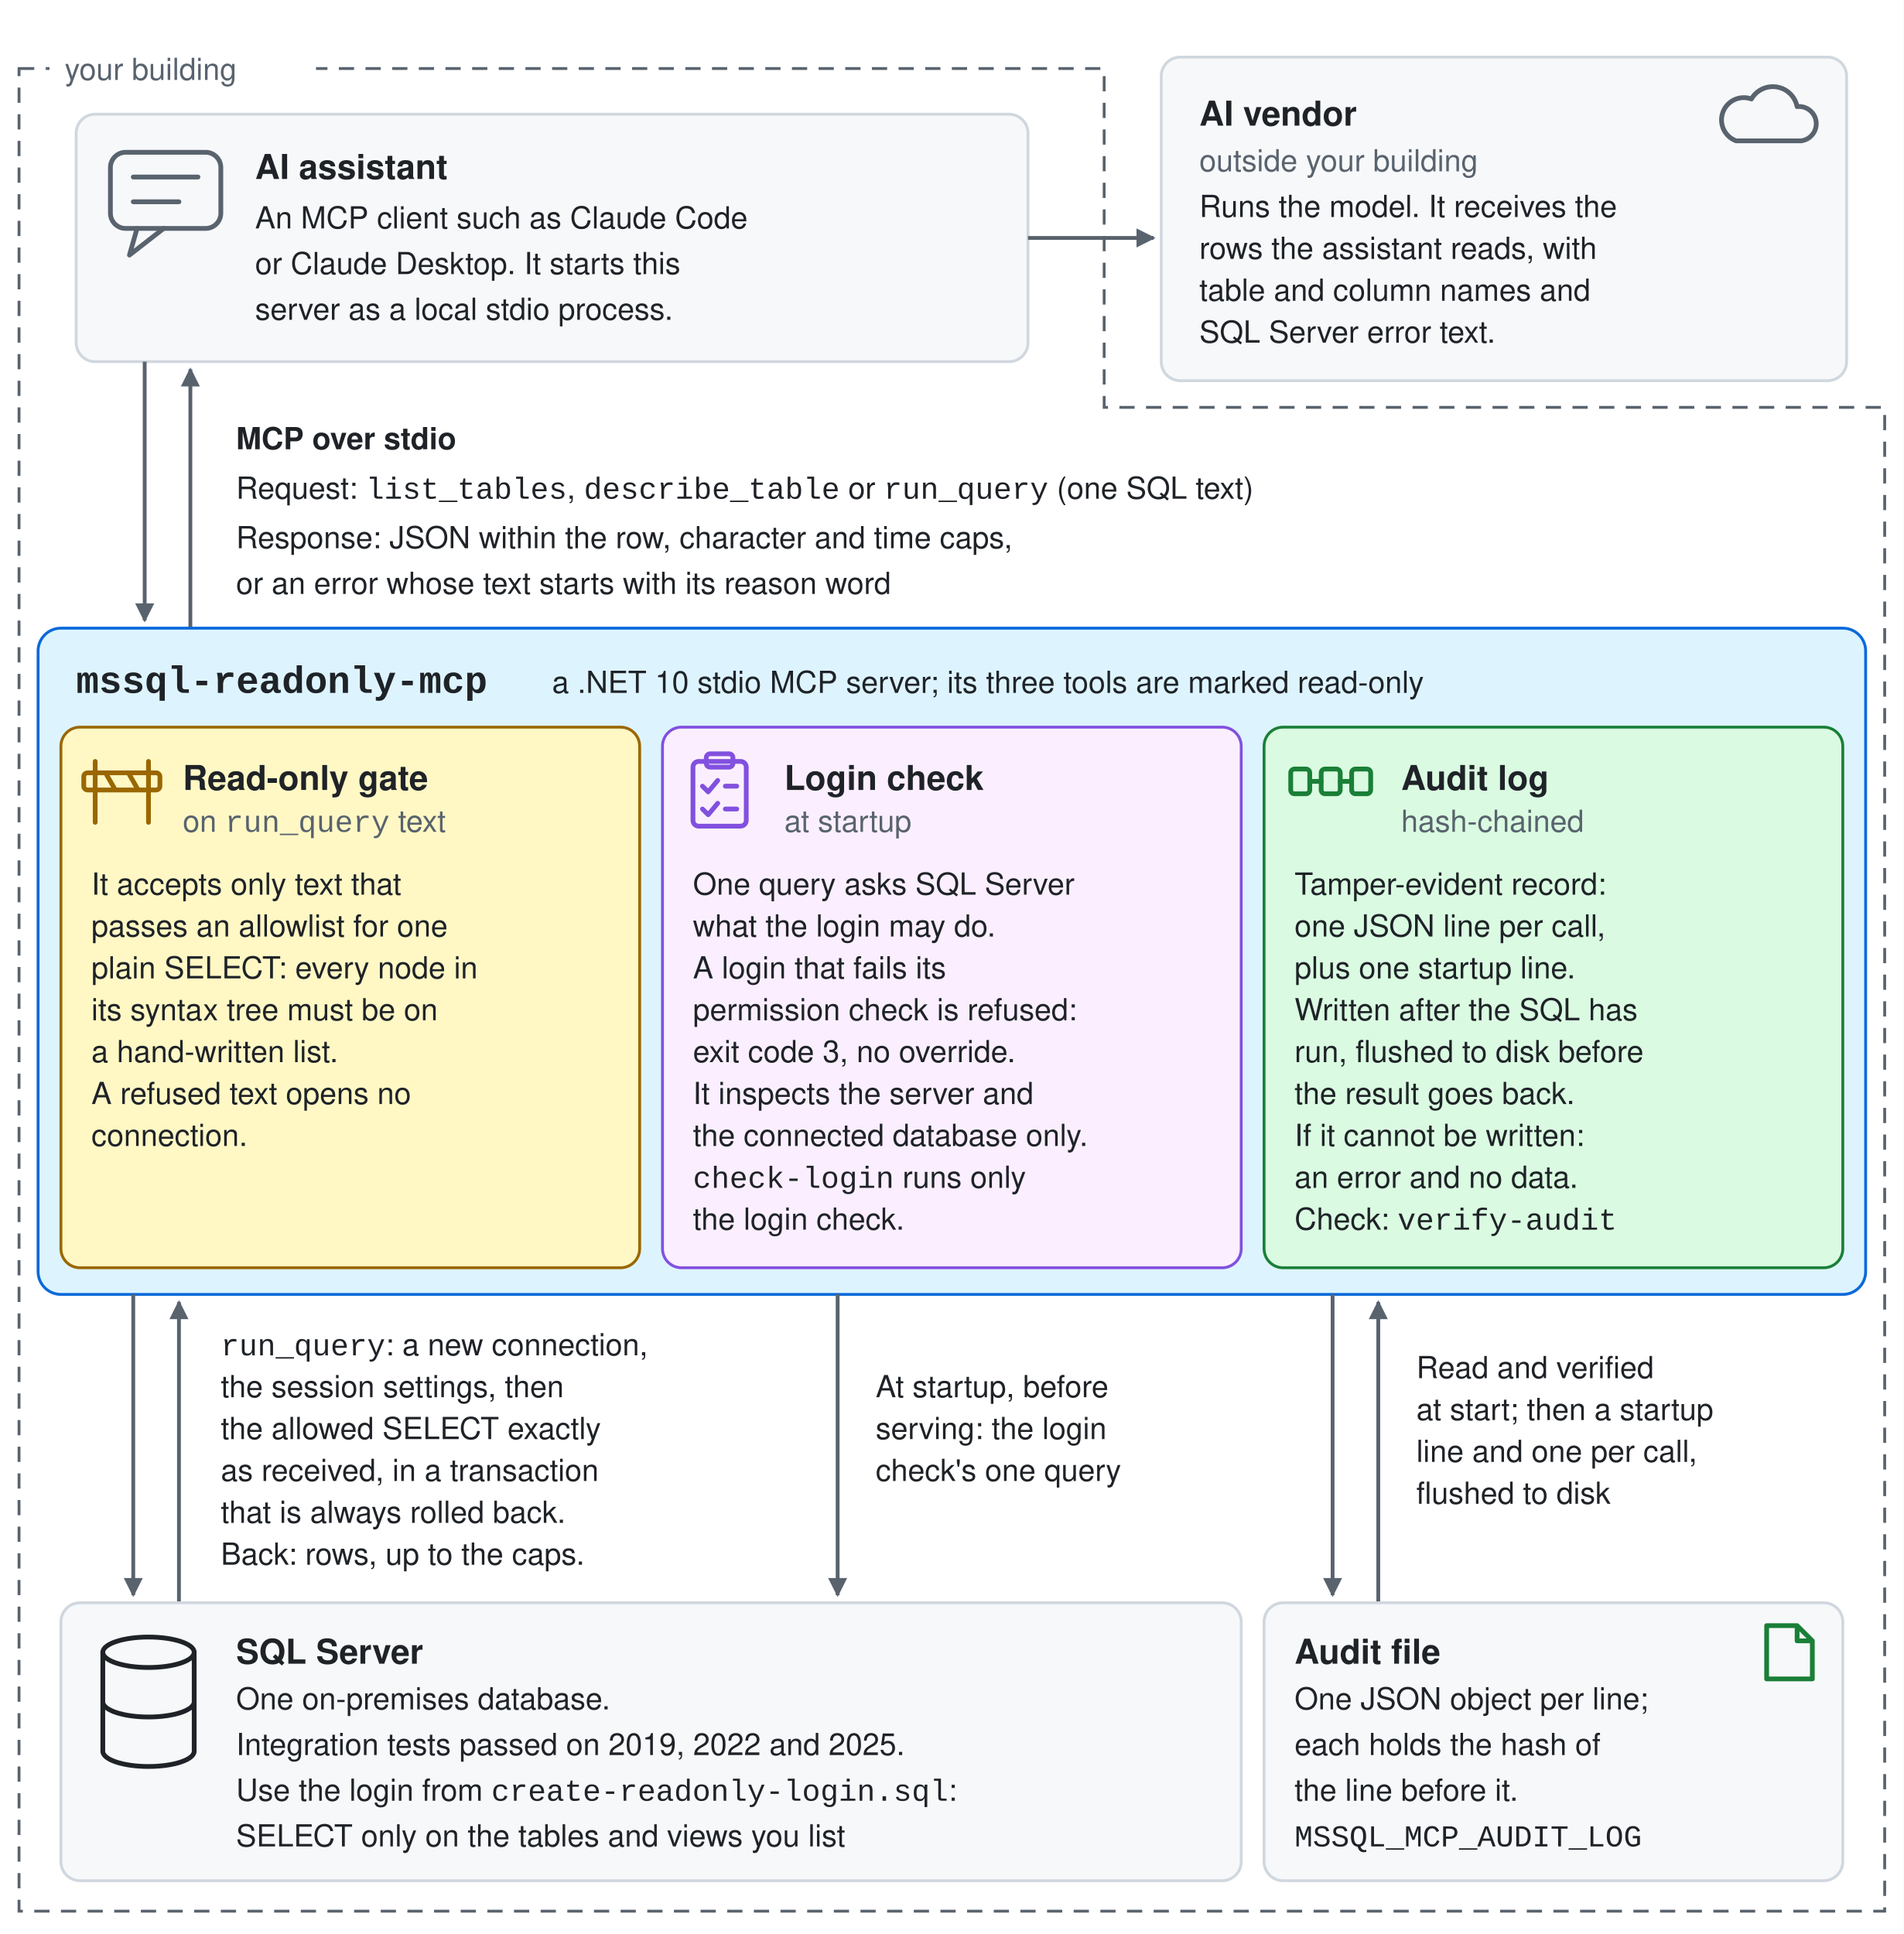
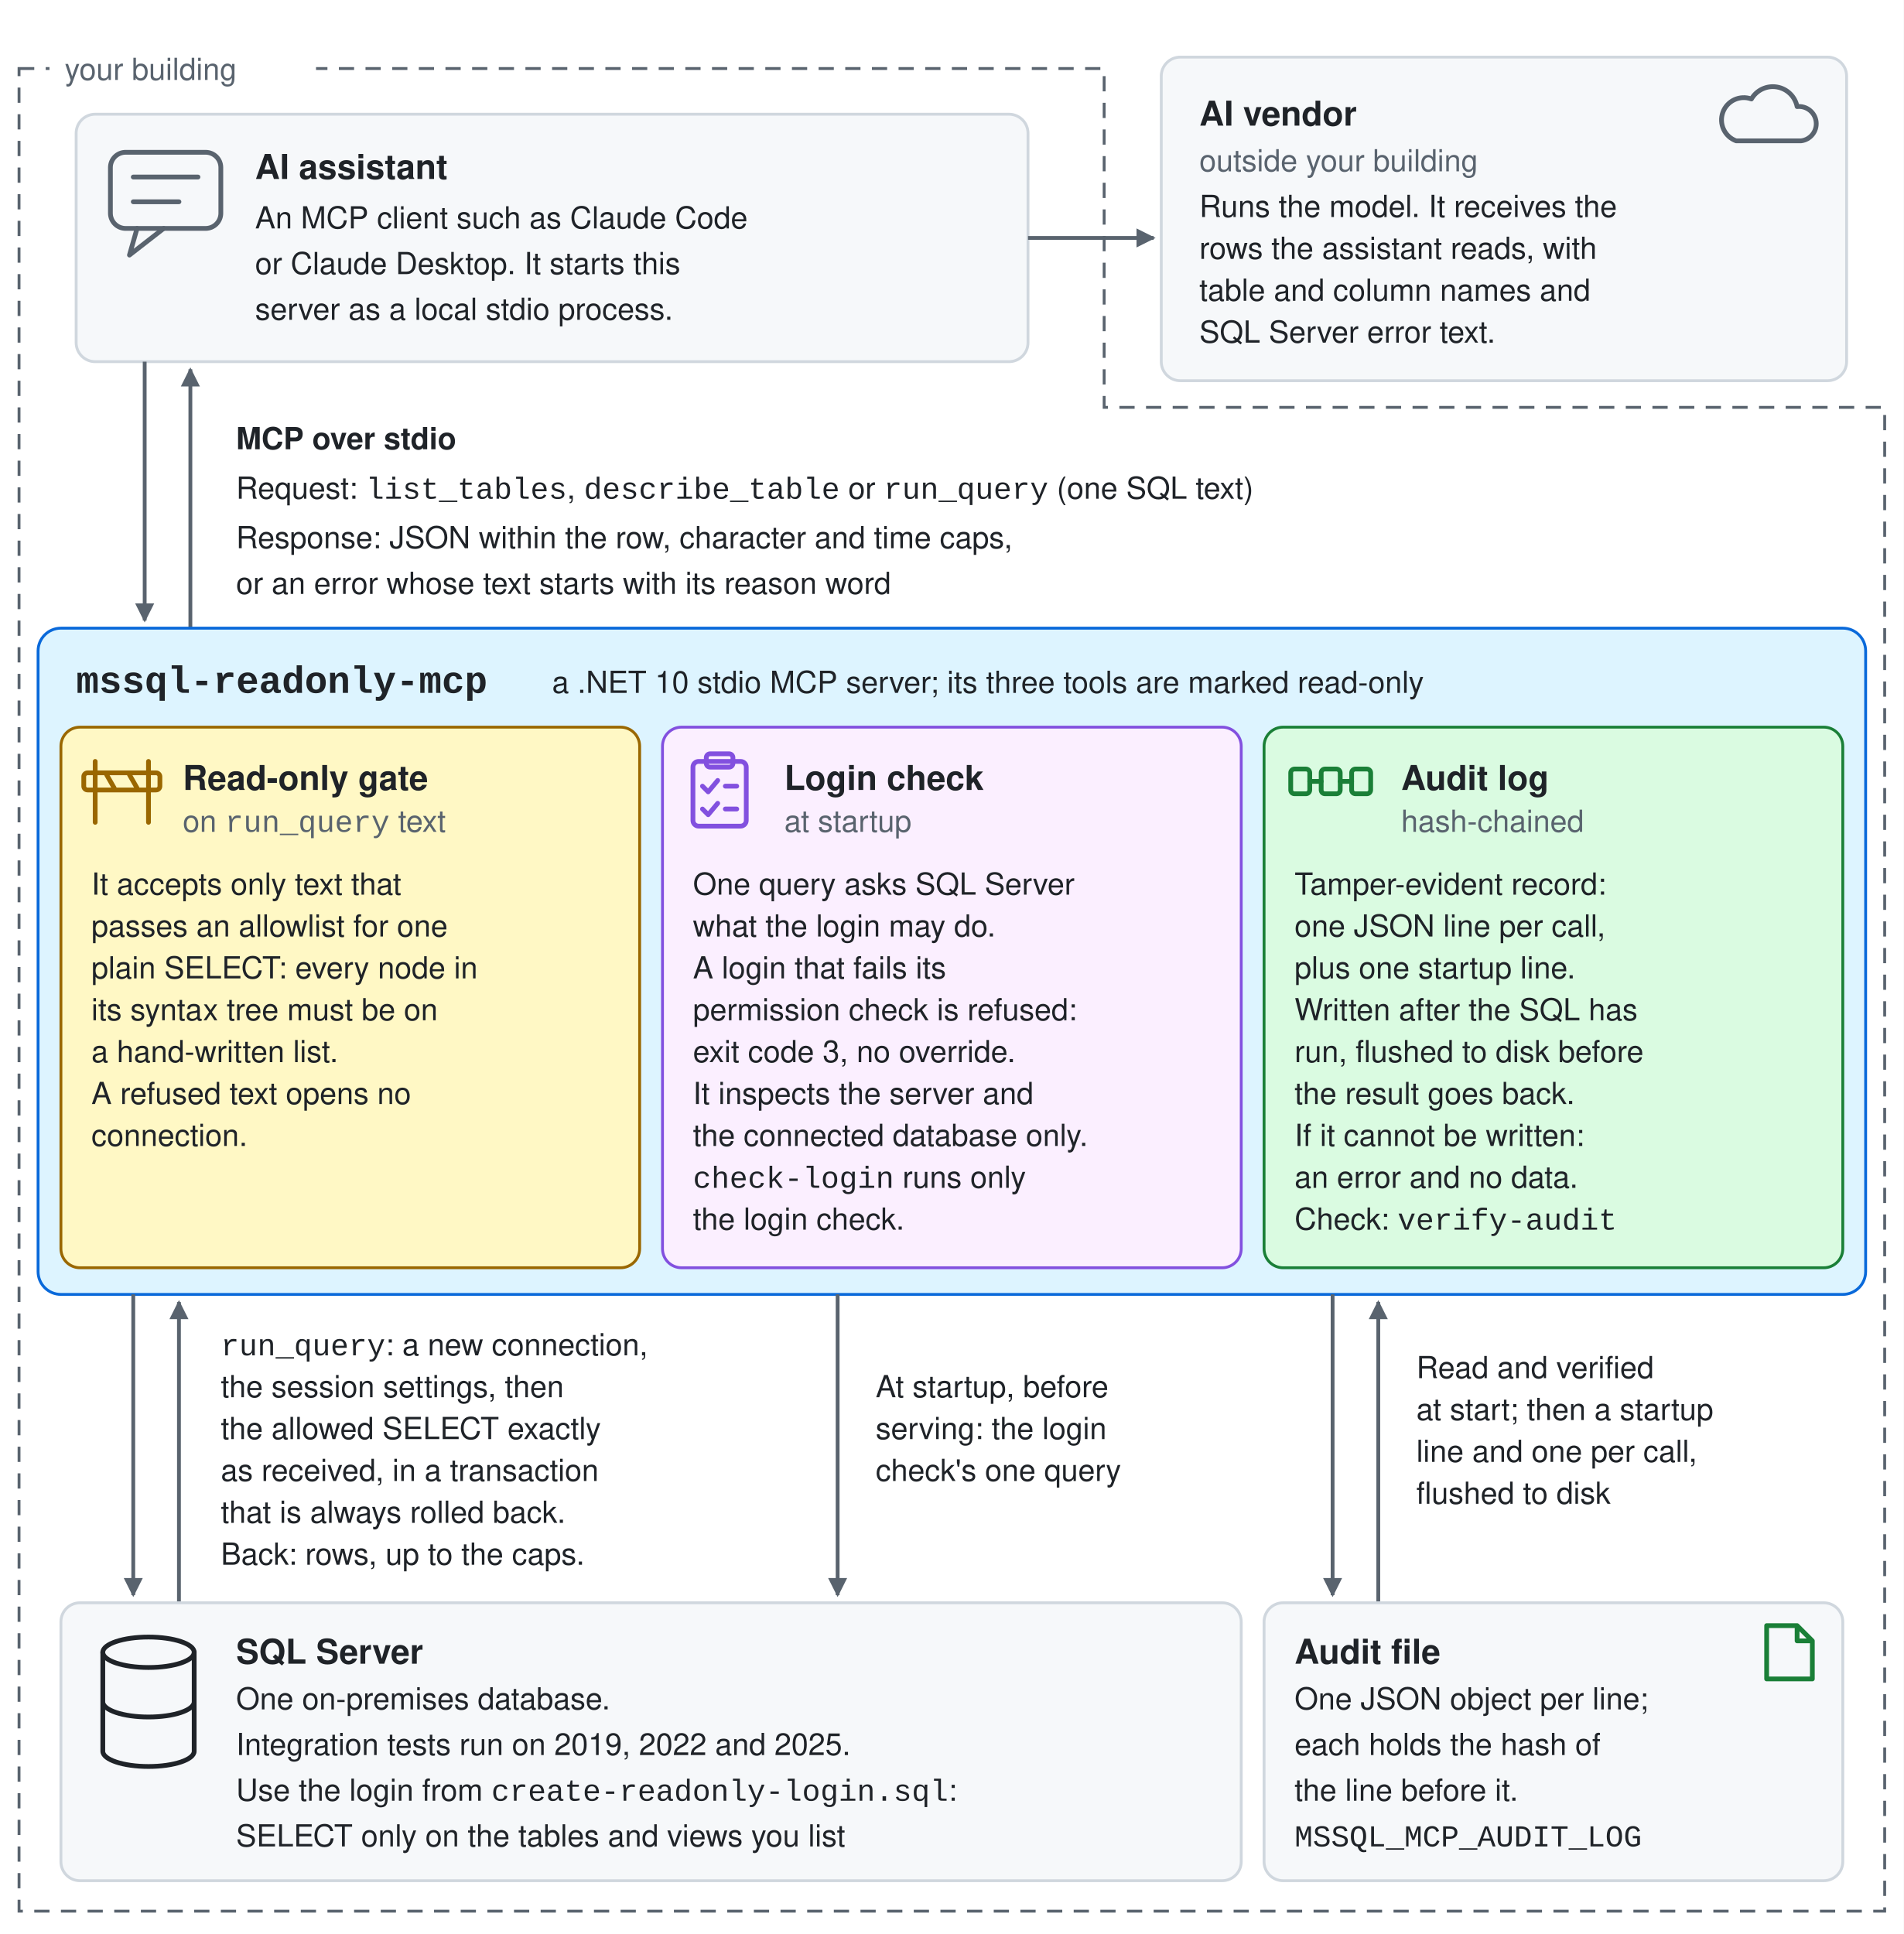
<svg xmlns="http://www.w3.org/2000/svg" viewBox="0 0 1000 1016" role="img" aria-labelledby="title desc">
  <style>
    .bg{fill:#ffffff}
    text{font-family:system-ui,-apple-system,"Segoe UI",Helvetica,Arial,sans-serif;font-size:16px;fill:#1f2328}
    .mono{font-family:ui-monospace,SFMono-Regular,"SF Mono",Menlo,Consolas,"Liberation Mono",monospace}
    .h{font-size:18px;font-weight:600}
    .b{font-weight:600}
    .mut{fill:#59636e}
    .n{fill:#f6f8fa;stroke:#d0d7de;stroke-width:1.5}
    .blu{fill:#ddf4ff;stroke:#0969da;stroke-width:1.5}
    .amb{fill:#fff8c5;stroke:#9a6700;stroke-width:1.5}
    .pur{fill:#fbefff;stroke:#8250df;stroke-width:1.5}
    .grn{fill:#dafbe1;stroke:#1a7f37;stroke-width:1.5}
    .red{fill:#ffebe9;stroke:#cf222e;stroke-width:1.5}
    .ln{fill:none;stroke:#59636e;stroke-width:2}
    .edge{fill:none;stroke:#59636e;stroke-width:1.5;stroke-dasharray:8 6}
    .ah{fill:#59636e}
    .i{fill:none;stroke-width:2.5;stroke-linecap:round;stroke-linejoin:round}
    .i-ink{stroke:#1f2328}
    .i-mut{stroke:#59636e}
    .i-blu{stroke:#0969da}
    .i-amb{stroke:#9a6700}
    .i-pur{stroke:#8250df}
    .i-grn{stroke:#1a7f37}
    .i-red{stroke:#cf222e}
  </style>
  <defs>
    <marker id="arrow" viewBox="0 0 10 10" refX="9" refY="5" markerWidth="5" markerHeight="5" orient="auto">
      <path class="ah" d="M0 0 L10 5 L0 10 Z" />
    </marker>
  </defs>
  <rect class="bg" x="0" y="0" width="1000" height="1016" />
  <path class="edge" d="M10 36 H580 V214 H990 V1004 H10 Z" />
  <rect class="bg" x="26" y="26" width="140" height="20" />
  <text class="mut" x="34" y="42">your building</text>
  <g>
    <rect class="n" x="40" y="60" width="500" height="130" rx="10" />
    <rect class="i i-mut" x="58" y="80" width="58" height="40" rx="8" />
    <path class="i i-mut" d="M72 120 L68 134 L86 120" />
    <path class="i i-mut" d="M70 93 H104 M70 106 H94" />
    <text class="h" x="134" y="94">AI assistant</text>
    <text x="134" y="120">An MCP client such as Claude Code</text>
    <text x="134" y="144">or Claude Desktop. It starts this</text>
    <text x="134" y="168">server as a local stdio process.</text>
  </g>
  <g>
    <rect class="n" x="610" y="30" width="360" height="170" rx="10" />
    <path class="i i-mut" d="M912 74 H946 A9 9 0 0 0 944 56 A13 13 0 0 0 920 52 A10 10 0 0 0 912 74 Z" />
    <text class="h" x="630" y="66">AI vendor</text>
    <text class="mut" x="630" y="90">outside your building</text>
    <text x="630" y="114">Runs the model. It receives the</text>
    <text x="630" y="136">rows the assistant reads, with</text>
    <text x="630" y="158">table and column names and</text>
    <text x="630" y="180">SQL Server error text.</text>
  </g>
  <line class="ln" x1="540" y1="125" x2="606" y2="125" marker-end="url(#arrow)" />
  <line class="ln" x1="76" y1="190" x2="76" y2="326" marker-end="url(#arrow)" />
  <line class="ln" x1="100" y1="330" x2="100" y2="194" marker-end="url(#arrow)" />
  <text class="b" x="124" y="236">MCP over stdio</text>
  <text x="124" y="262">Request: <tspan class="mono">list_tables</tspan>, <tspan class="mono">describe_table</tspan> or <tspan class="mono">run_query</tspan> (one SQL text)</text>
  <text x="124" y="288">Response: JSON within the row, character and time caps,</text>
  <text x="124" y="312">or an error whose text starts with its reason word</text>
  <rect class="blu" x="20" y="330" width="960" height="350" rx="12" />
  <text class="mono h" x="40" y="364" style="font-size:20px">mssql-readonly-mcp</text>
  <text x="290" y="364">a .NET 10 stdio MCP server; its three tools are marked read-only</text>
  <g>
    <rect class="amb" x="32" y="382" width="304" height="284" rx="10" />
    <path class="i i-amb" d="M50 400 V432 M78 400 V432" />
    <rect class="i i-amb" x="44" y="406" width="40" height="9" rx="2" />
    <path class="i i-amb" d="M56 407 L60 414 M68 407 L72 414" />
    <text class="h" x="96" y="415">Read-only gate</text>
    <text class="mut" x="96" y="437">on <tspan class="mono">run_query</tspan> text</text>
    <text x="48" y="470">It accepts only text that</text>
    <text x="48" y="492">passes an allowlist for one</text>
    <text x="48" y="514">plain SELECT: every node in</text>
    <text x="48" y="536">its syntax tree must be on</text>
    <text x="48" y="558">a hand-written list.</text>
    <text x="48" y="580">A refused text opens no</text>
    <text x="48" y="602">connection.</text>
  </g>
  <g>
    <rect class="pur" x="348" y="382" width="304" height="284" rx="10" />
    <rect class="i i-pur" x="364" y="400" width="28" height="34" rx="3" />
    <rect class="i i-pur" x="371" y="396" width="14" height="7" rx="2" />
    <path class="i i-pur" d="M369 413 L372 416 L377 410 M369 425 L372 428 L377 422 M381 413 H387 M381 425 H387" />
    <text class="h" x="412" y="415">Login check</text>
    <text class="mut" x="412" y="437">at startup</text>
    <text x="364" y="470">One query asks SQL Server</text>
    <text x="364" y="492">what the login may do.</text>
    <text x="364" y="514">A login that fails its</text>
    <text x="364" y="536">permission check is refused:</text>
    <text x="364" y="558">exit code 3, no override.</text>
    <text x="364" y="580">It inspects the server and</text>
    <text x="364" y="602">the connected database only.</text>
    <text x="364" y="624">
      <tspan class="mono">check-login</tspan> runs only</text>
    <text x="364" y="646">the login check.</text>
  </g>
  <g>
    <rect class="grn" x="664" y="382" width="304" height="284" rx="10" />
    <rect class="i i-grn" x="678" y="404" width="10" height="13" rx="2" />
    <rect class="i i-grn" x="694" y="404" width="10" height="13" rx="2" />
    <rect class="i i-grn" x="710" y="404" width="10" height="13" rx="2" />
    <path class="i i-grn" d="M688 410.5 H694 M704 410.5 H710" />
    <text class="h" x="736" y="415">Audit log</text>
    <text class="mut" x="736" y="437">hash-chained</text>
    <text x="680" y="470">Tamper-evident record:</text>
    <text x="680" y="492">one JSON line per call,</text>
    <text x="680" y="514">plus one startup line.</text>
    <text x="680" y="536">Written after the SQL has</text>
    <text x="680" y="558">run, flushed to disk before</text>
    <text x="680" y="580">the result goes back.</text>
    <text x="680" y="602">If it cannot be written:</text>
    <text x="680" y="624">an error and no data.</text>
    <text x="680" y="646">Check: <tspan class="mono">verify-audit</tspan>
    </text>
  </g>
  <line class="ln" x1="70" y1="680" x2="70" y2="838" marker-end="url(#arrow)" />
  <line class="ln" x1="94" y1="842" x2="94" y2="684" marker-end="url(#arrow)" />
  <text x="116" y="712">
    <tspan class="mono">run_query</tspan>: a new connection,</text>
  <text x="116" y="734">the session settings, then</text>
  <text x="116" y="756">the allowed SELECT exactly</text>
  <text x="116" y="778">as received, in a transaction</text>
  <text x="116" y="800">that is always rolled back.</text>
  <text x="116" y="822">Back: rows, up to the caps.</text>
  <line class="ln" x1="440" y1="680" x2="440" y2="838" marker-end="url(#arrow)" />
  <text x="460" y="734">At startup, before</text>
  <text x="460" y="756">serving: the login</text>
  <text x="460" y="778">check's one query</text>
  <line class="ln" x1="700" y1="680" x2="700" y2="838" marker-end="url(#arrow)" />
  <line class="ln" x1="724" y1="842" x2="724" y2="684" marker-end="url(#arrow)" />
  <text x="744" y="724">Read and verified</text>
  <text x="744" y="746">at start; then a startup</text>
  <text x="744" y="768">line and one per call,</text>
  <text x="744" y="790">flushed to disk</text>
  <g>
    <rect class="n" x="32" y="842" width="620" height="146" rx="10" />
    <ellipse class="i i-ink" cx="78" cy="868" rx="24" ry="8" />
    <path class="i i-ink" d="M54 868 V920 A24 8 0 0 0 102 920 V868 M54 894 A24 8 0 0 0 102 894" />
    <text class="h" x="124" y="874">SQL Server</text>
    <text x="124" y="898">One on-premises database.</text>
-     <text x="124" y="922">Integration tests passed on 2019, 2022 and 2025.</text>
+     <text x="124" y="922">Integration tests run on 2019, 2022 and 2025.</text>
    <text x="124" y="946">Use the login from <tspan class="mono">create-readonly-login.sql</tspan>:</text>
    <text x="124" y="970">SELECT only on the tables and views you list</text>
  </g>
  <g>
    <rect class="n" x="664" y="842" width="304" height="146" rx="10" />
    <path class="i i-grn" d="M928 854 H944 L952 862 V882 H928 Z M944 854 V862 H952" />
    <text class="h" x="680" y="874">Audit file</text>
    <text x="680" y="898">One JSON object per line;</text>
    <text x="680" y="922">each holds the hash of</text>
    <text x="680" y="946">the line before it.</text>
    <text class="mono" x="680" y="970">MSSQL_MCP_AUDIT_LOG</text>
  </g>
</svg>
